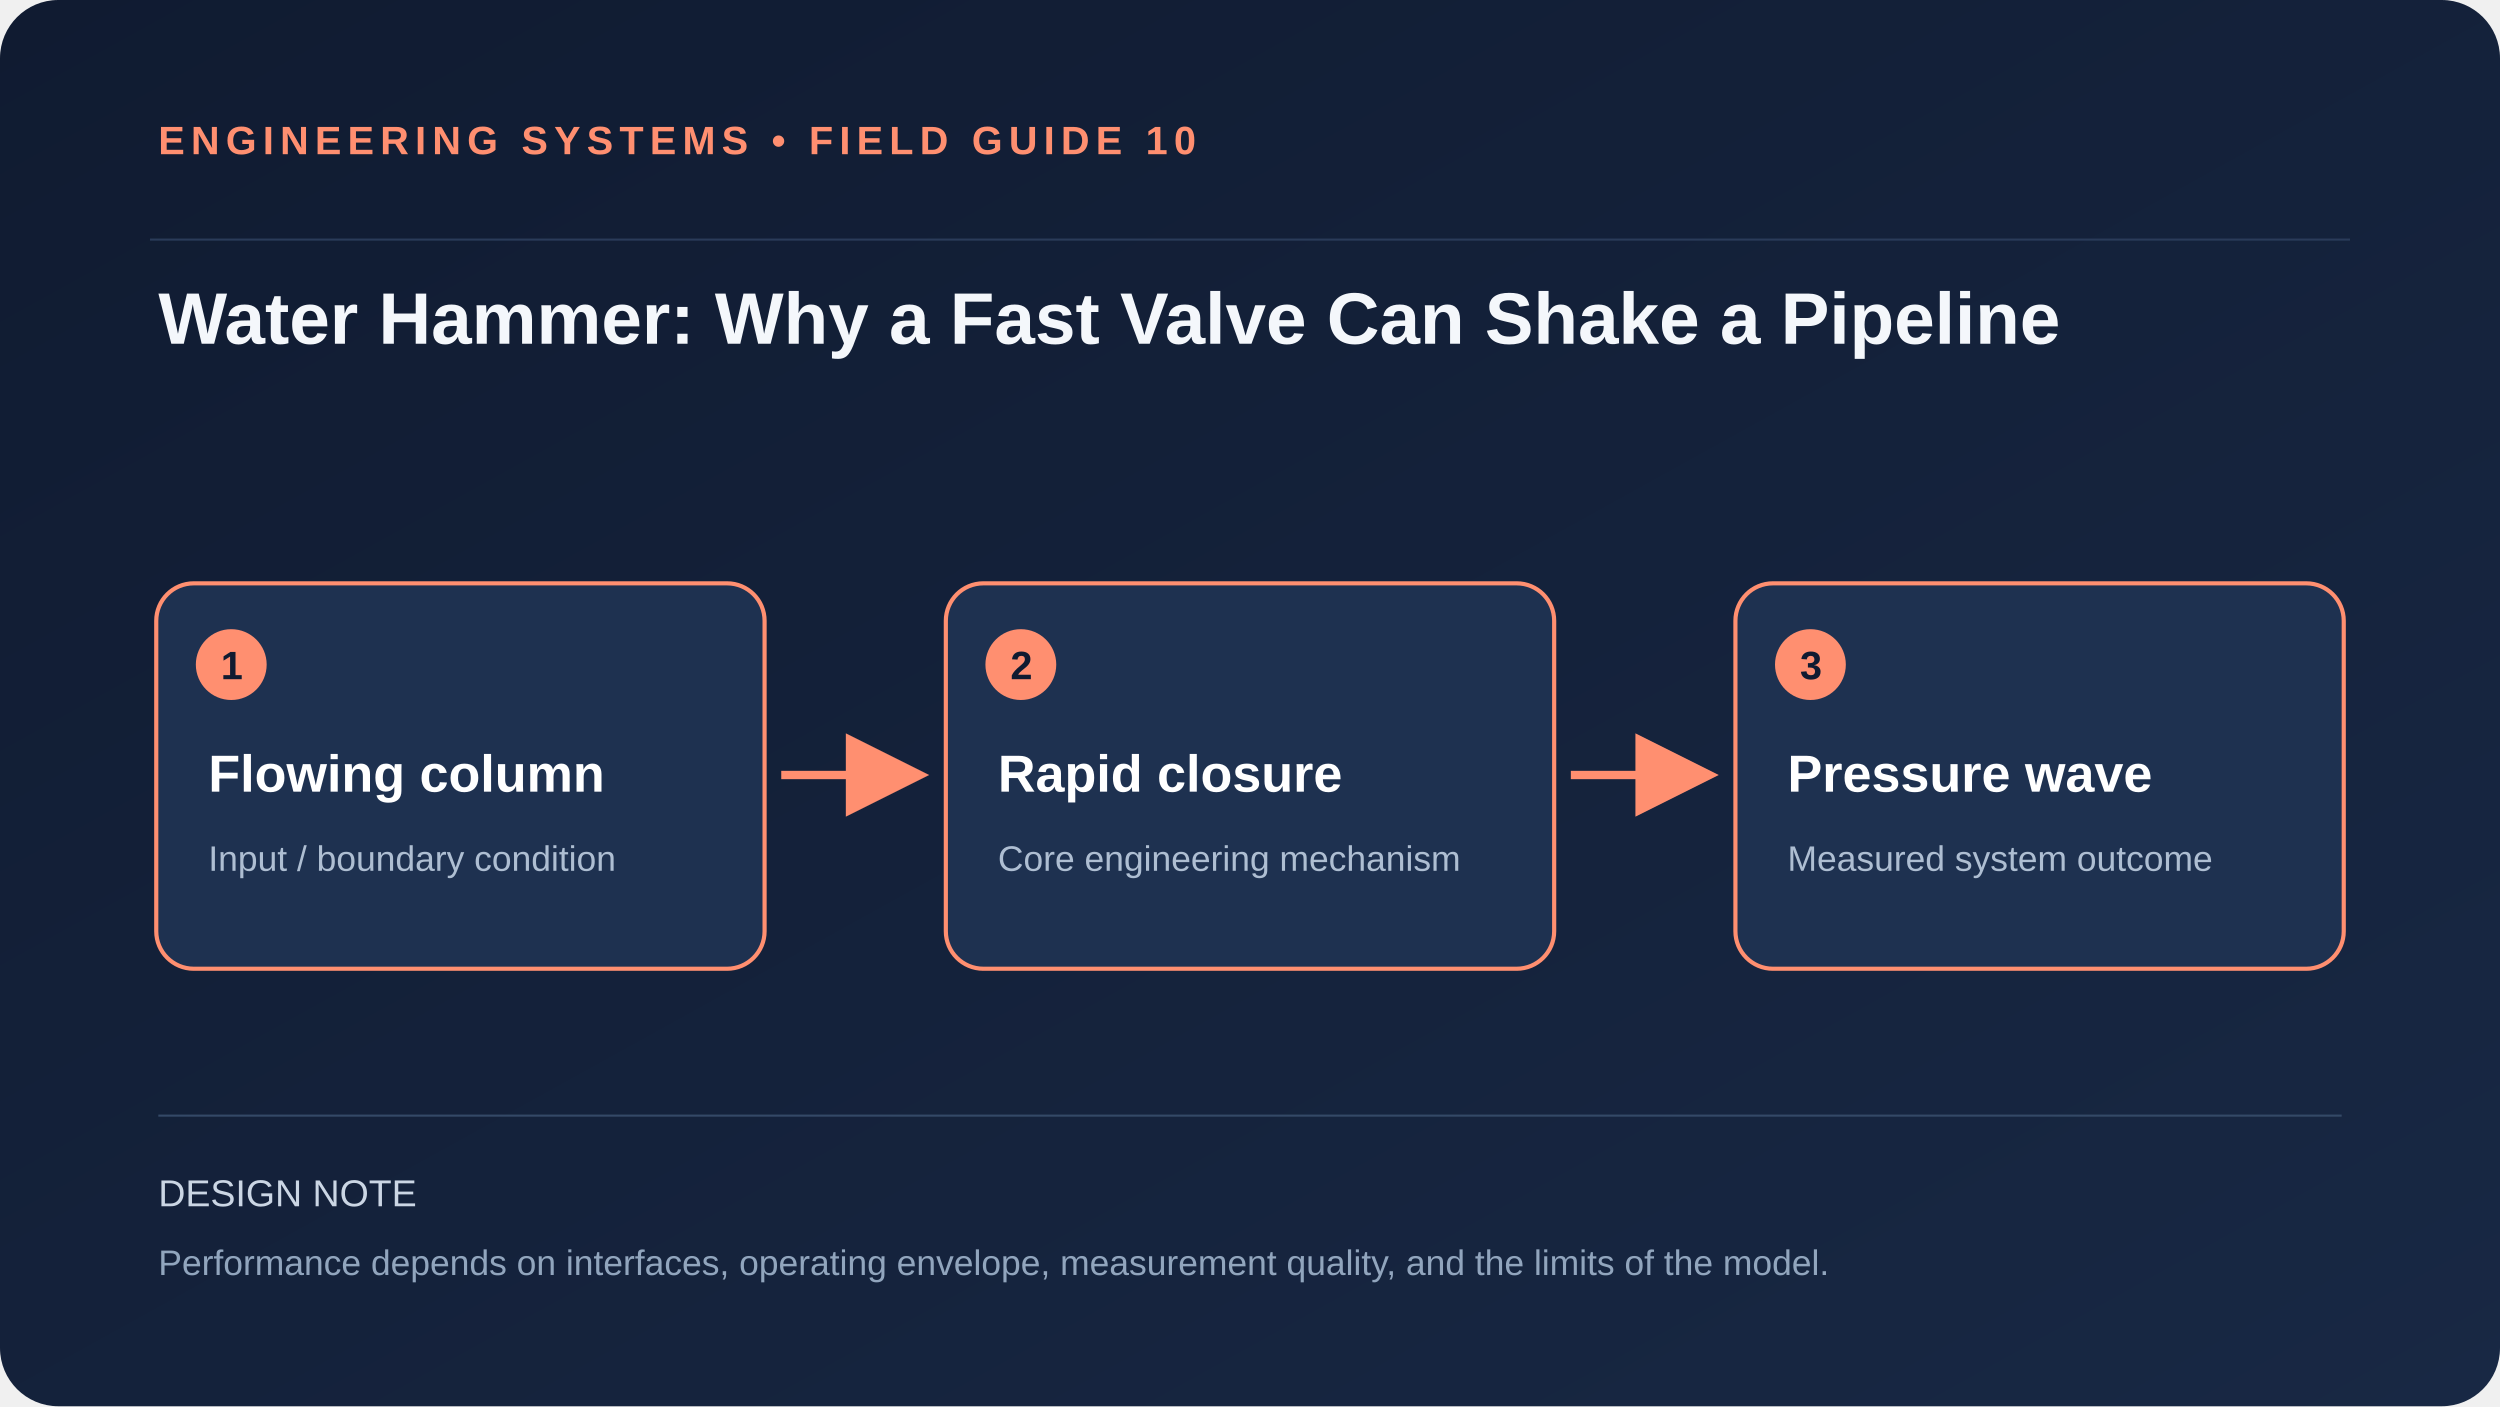
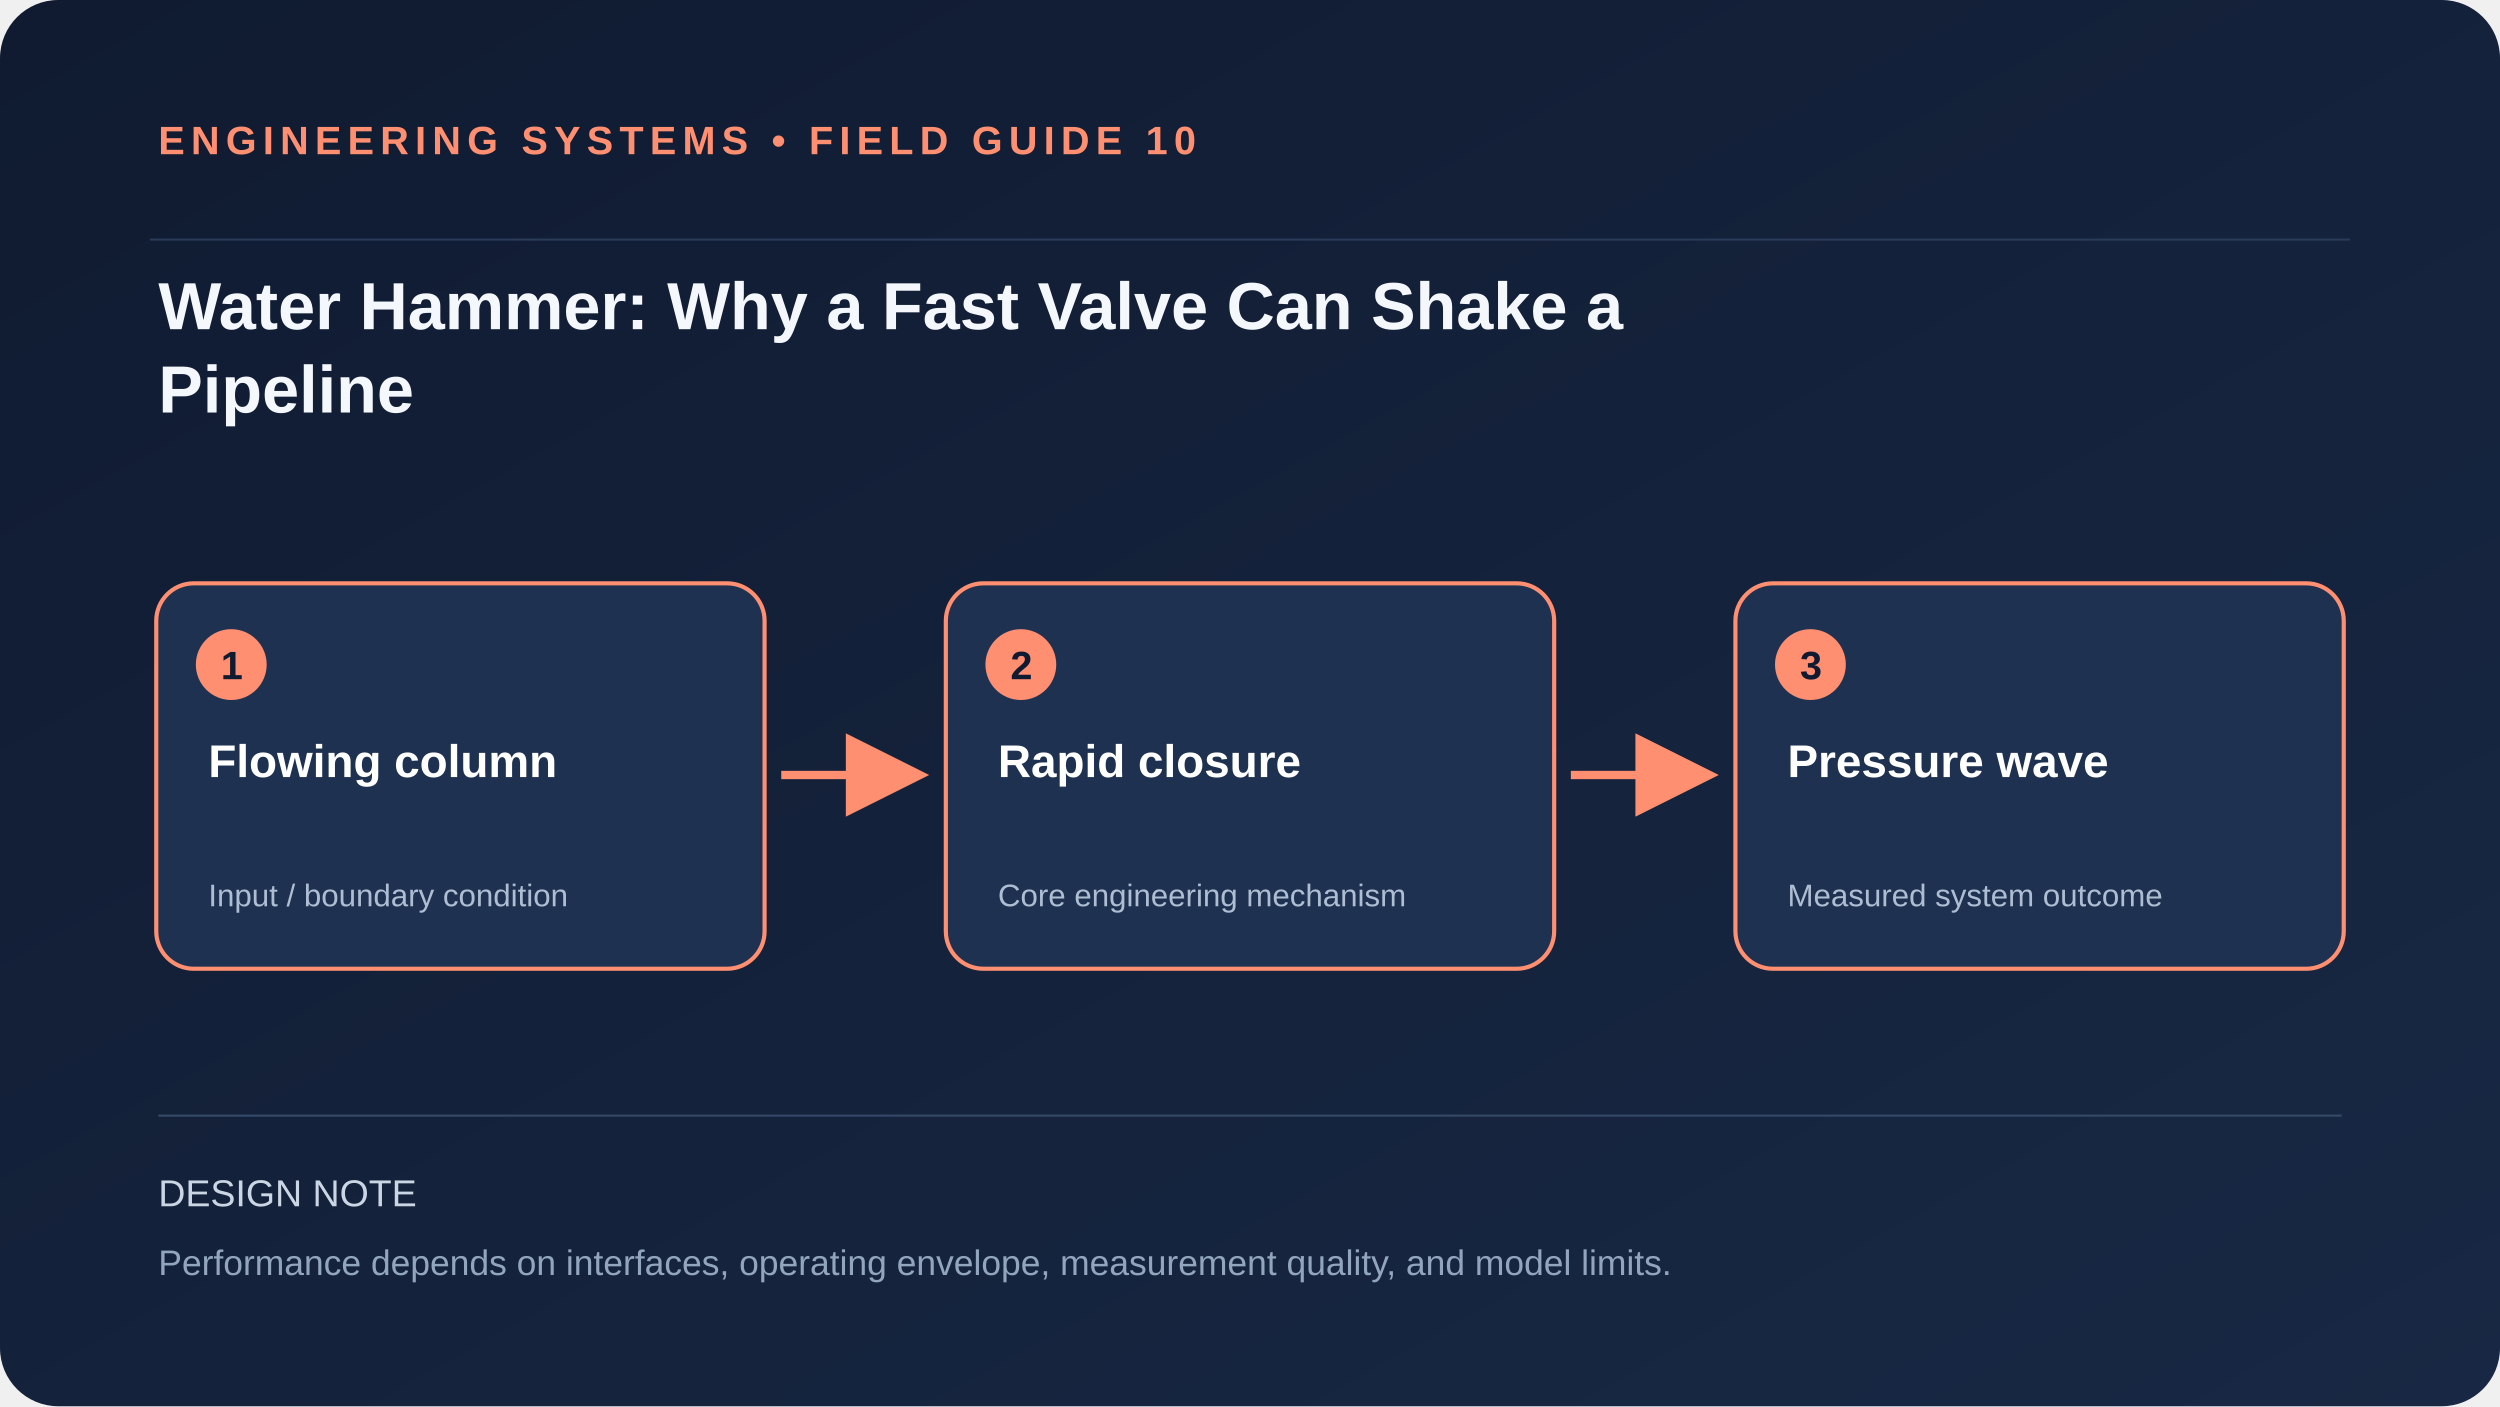
<svg xmlns="http://www.w3.org/2000/svg" width="1200" height="675" viewBox="0 0 1200 675" role="img" aria-labelledby="t d">
  <defs>
    <linearGradient id="bg" x2="1" y2="1">
      <stop stop-color="#101b31" />
      <stop offset="1" stop-color="#182844" />
    </linearGradient>
    <marker id="arrow" markerWidth="10" markerHeight="10" refX="8" refY="5" orient="auto">
      <path d="M0 0L10 5L0 10z" fill="#ff8f70" />
    </marker>
  </defs>
  <rect width="1200" height="675" rx="28" fill="url(#bg)" />
  <path d="M72 115H1128" stroke="#2a3b59" />
  <text x="76" y="74" fill="#ff8f70" font-family="Arial,sans-serif" font-size="19" font-weight="700" letter-spacing="3">ENGINEERING SYSTEMS • FIELD GUIDE 10</text>
-   <text x="76" y="165" fill="#f4f7fb" font-family="Arial,sans-serif" font-size="35" font-weight="700">Water Hammer: Why a Fast Valve Can Shake a Pipeline</text>
+   <text x="76" y="158" fill="#f4f7fb" font-family="Arial,sans-serif" font-size="32" font-weight="700">
+     <tspan x="76" dy="0">Water Hammer: Why a Fast Valve Can Shake a</tspan>
+     <tspan x="76" dy="40">Pipeline</tspan>
+   </text>
  <g font-family="Arial,sans-serif">
    <rect x="75" y="280" width="292" height="185" rx="18" fill="#1e3150" stroke="#ff8f70" stroke-width="2" />
    <circle cx="111" cy="319" r="17" fill="#ff8f70" />
    <text x="106" y="326" fill="#101b31" font-size="19" font-weight="700">1</text>
-     <text x="100" y="380" fill="#fff" font-size="25" font-weight="700">Flowing column</text>
-     <text x="100" y="418" fill="#aebed2" font-size="17">Input / boundary condition</text>
+     <text x="100" y="373" fill="#fff" font-size="22" font-weight="700">
+       <tspan x="100" dy="0">Flowing column</tspan>
+     </text>
+     <text x="100" y="435" fill="#aebed2" font-size="15">Input / boundary condition</text>
    <rect x="454" y="280" width="292" height="185" rx="18" fill="#1e3150" stroke="#ff8f70" stroke-width="2" />
    <circle cx="490" cy="319" r="17" fill="#ff8f70" />
    <text x="485" y="326" fill="#101b31" font-size="19" font-weight="700">2</text>
-     <text x="479" y="380" fill="#fff" font-size="25" font-weight="700">Rapid closure</text>
-     <text x="479" y="418" fill="#aebed2" font-size="17">Core engineering mechanism</text>
+     <text x="479" y="373" fill="#fff" font-size="22" font-weight="700">
+       <tspan x="479" dy="0">Rapid closure</tspan>
+     </text>
+     <text x="479" y="435" fill="#aebed2" font-size="15">Core engineering mechanism</text>
    <rect x="833" y="280" width="292" height="185" rx="18" fill="#1e3150" stroke="#ff8f70" stroke-width="2" />
    <circle cx="869" cy="319" r="17" fill="#ff8f70" />
    <text x="864" y="326" fill="#101b31" font-size="19" font-weight="700">3</text>
-     <text x="858" y="380" fill="#fff" font-size="25" font-weight="700">Pressure wave</text>
-     <text x="858" y="418" fill="#aebed2" font-size="17">Measured system outcome</text>
+     <text x="858" y="373" fill="#fff" font-size="22" font-weight="700">
+       <tspan x="858" dy="0">Pressure wave</tspan>
+     </text>
+     <text x="858" y="435" fill="#aebed2" font-size="15">Measured system outcome</text>
    <path d="M375 372H438" stroke="#ff8f70" stroke-width="4" marker-end="url(#arrow)" />
    <path d="M754 372H817" stroke="#ff8f70" stroke-width="4" marker-end="url(#arrow)" />
  </g>
  <rect x="76" y="535" width="1048" height="1" fill="#344967" />
  <text x="76" y="579" fill="#cbd6e4" font-family="Arial,sans-serif" font-size="18">DESIGN NOTE</text>
-   <text x="76" y="612" fill="#91a5bd" font-family="Arial,sans-serif" font-size="17">Performance depends on interfaces, operating envelope, measurement quality, and the limits of the model.</text>
+   <text x="76" y="612" fill="#91a5bd" font-family="Arial,sans-serif" font-size="17">Performance depends on interfaces, operating envelope, measurement quality, and model limits.</text>
</svg>
